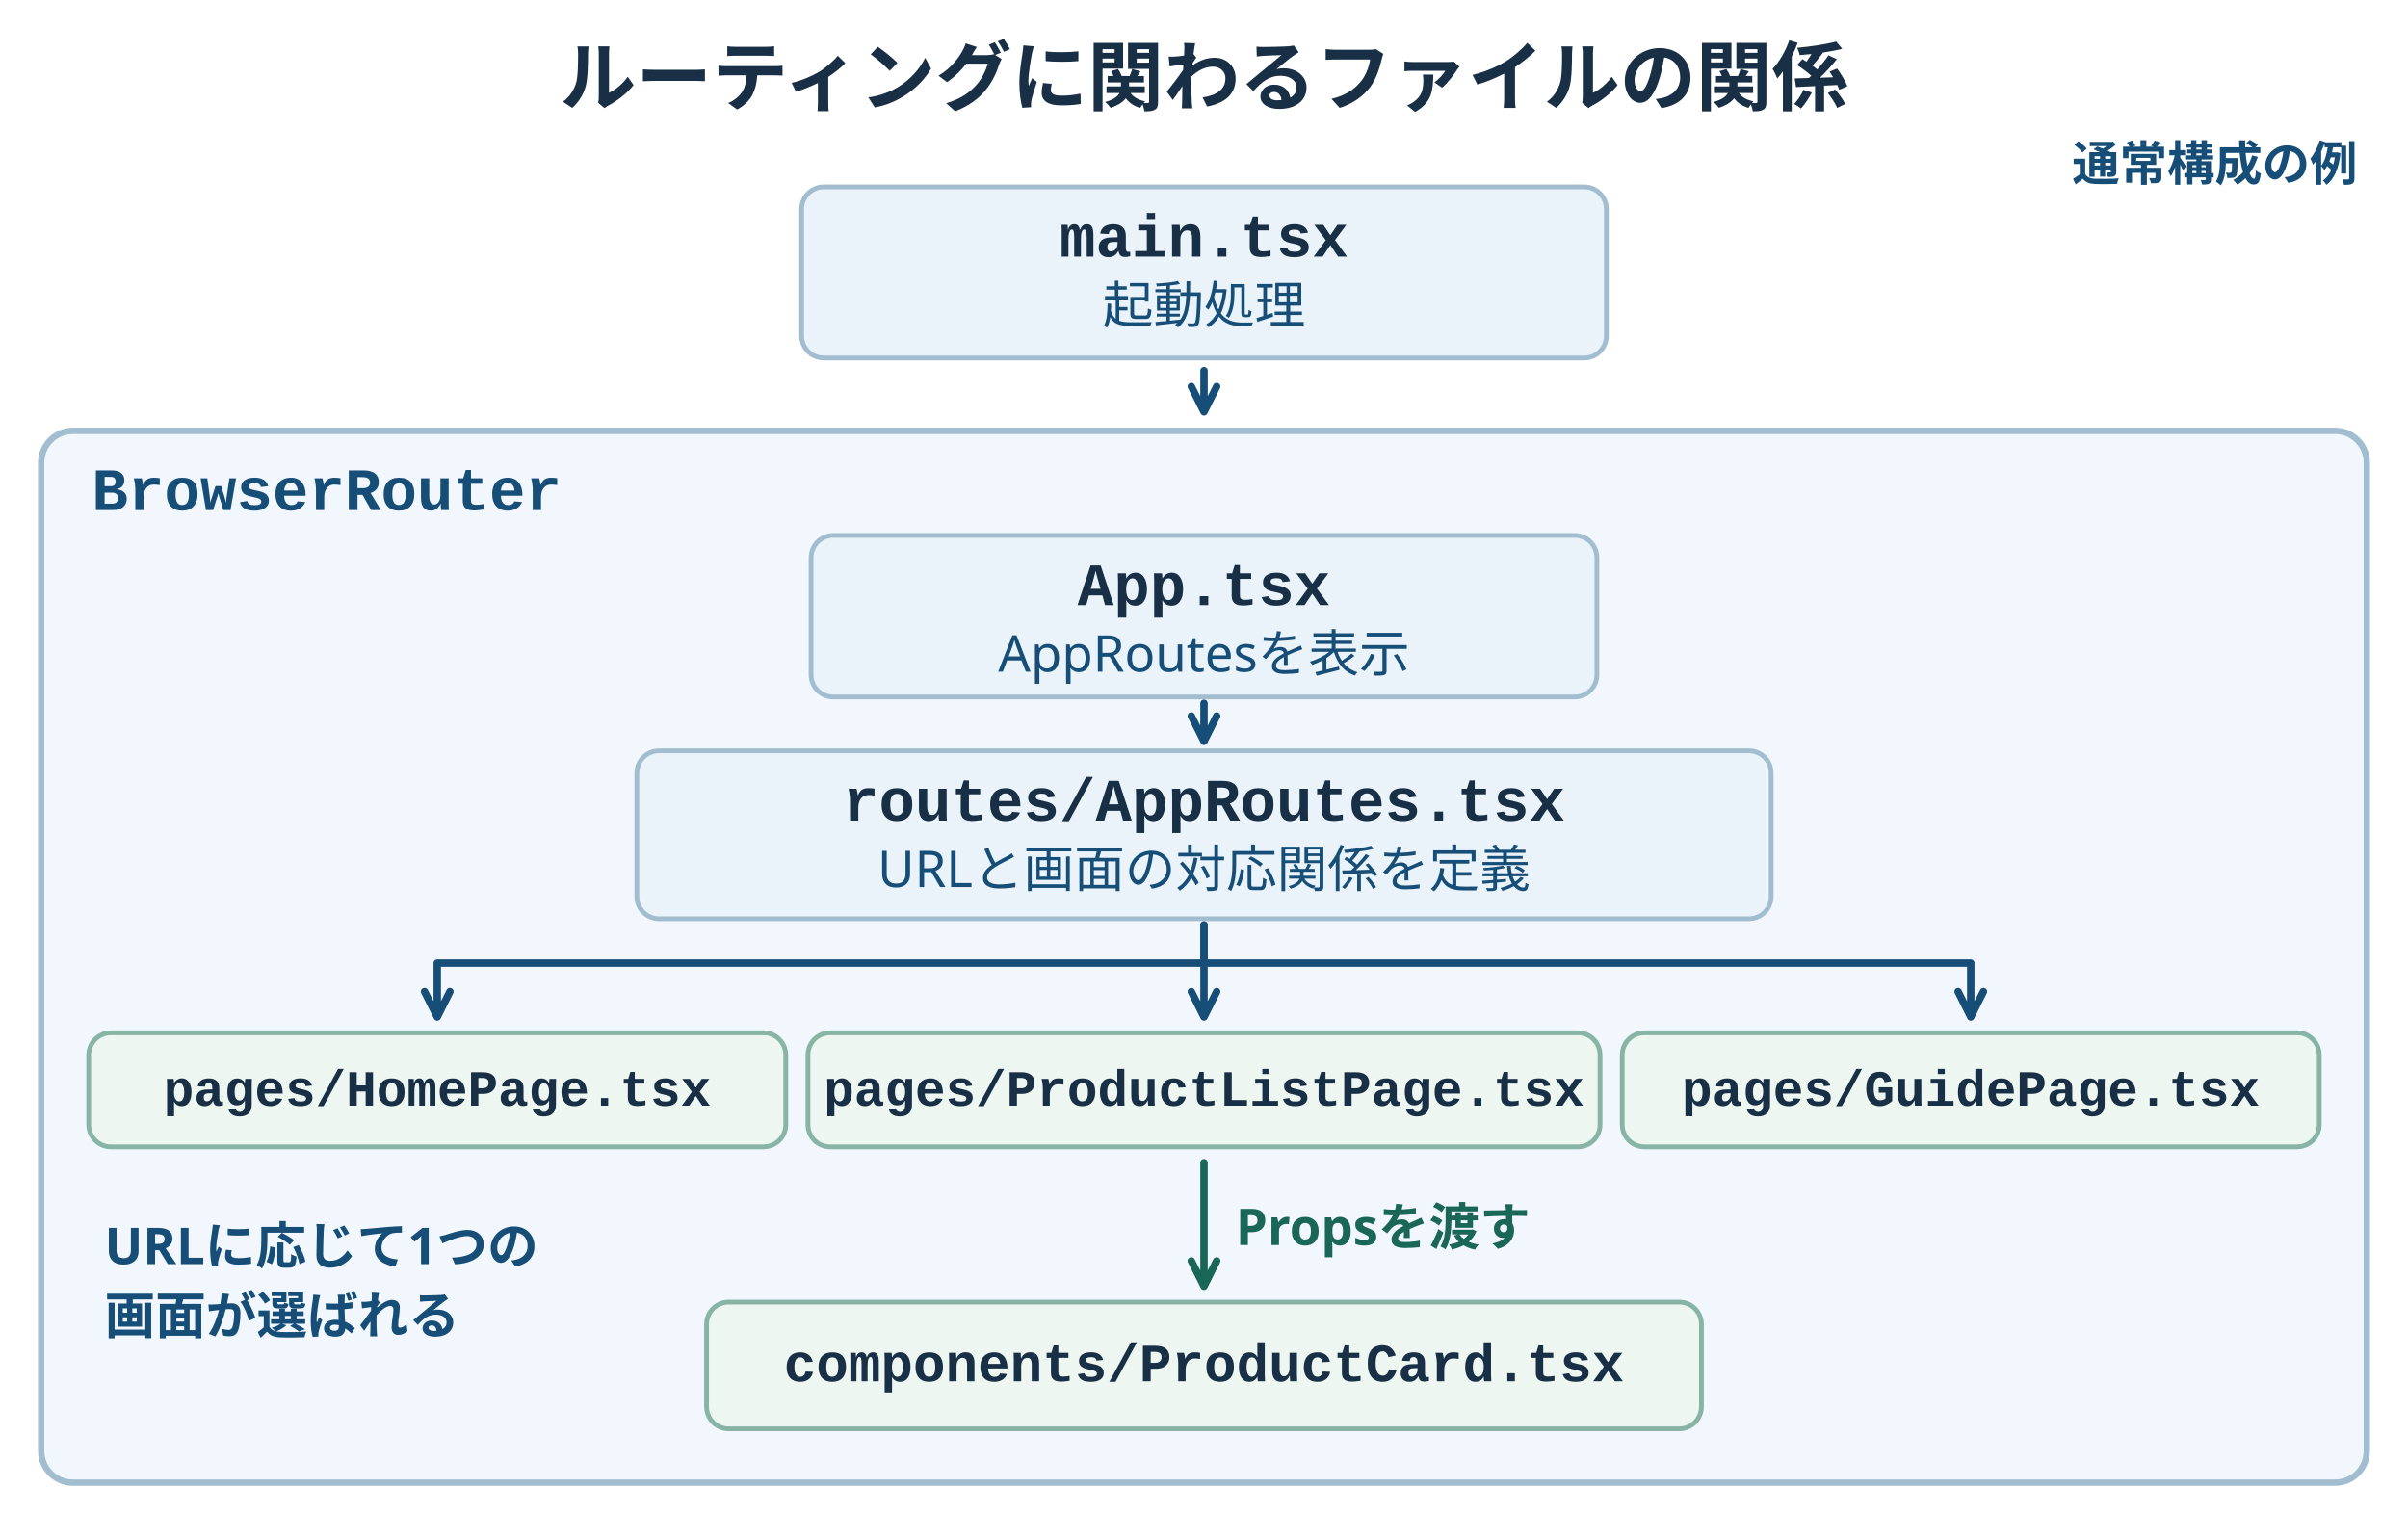
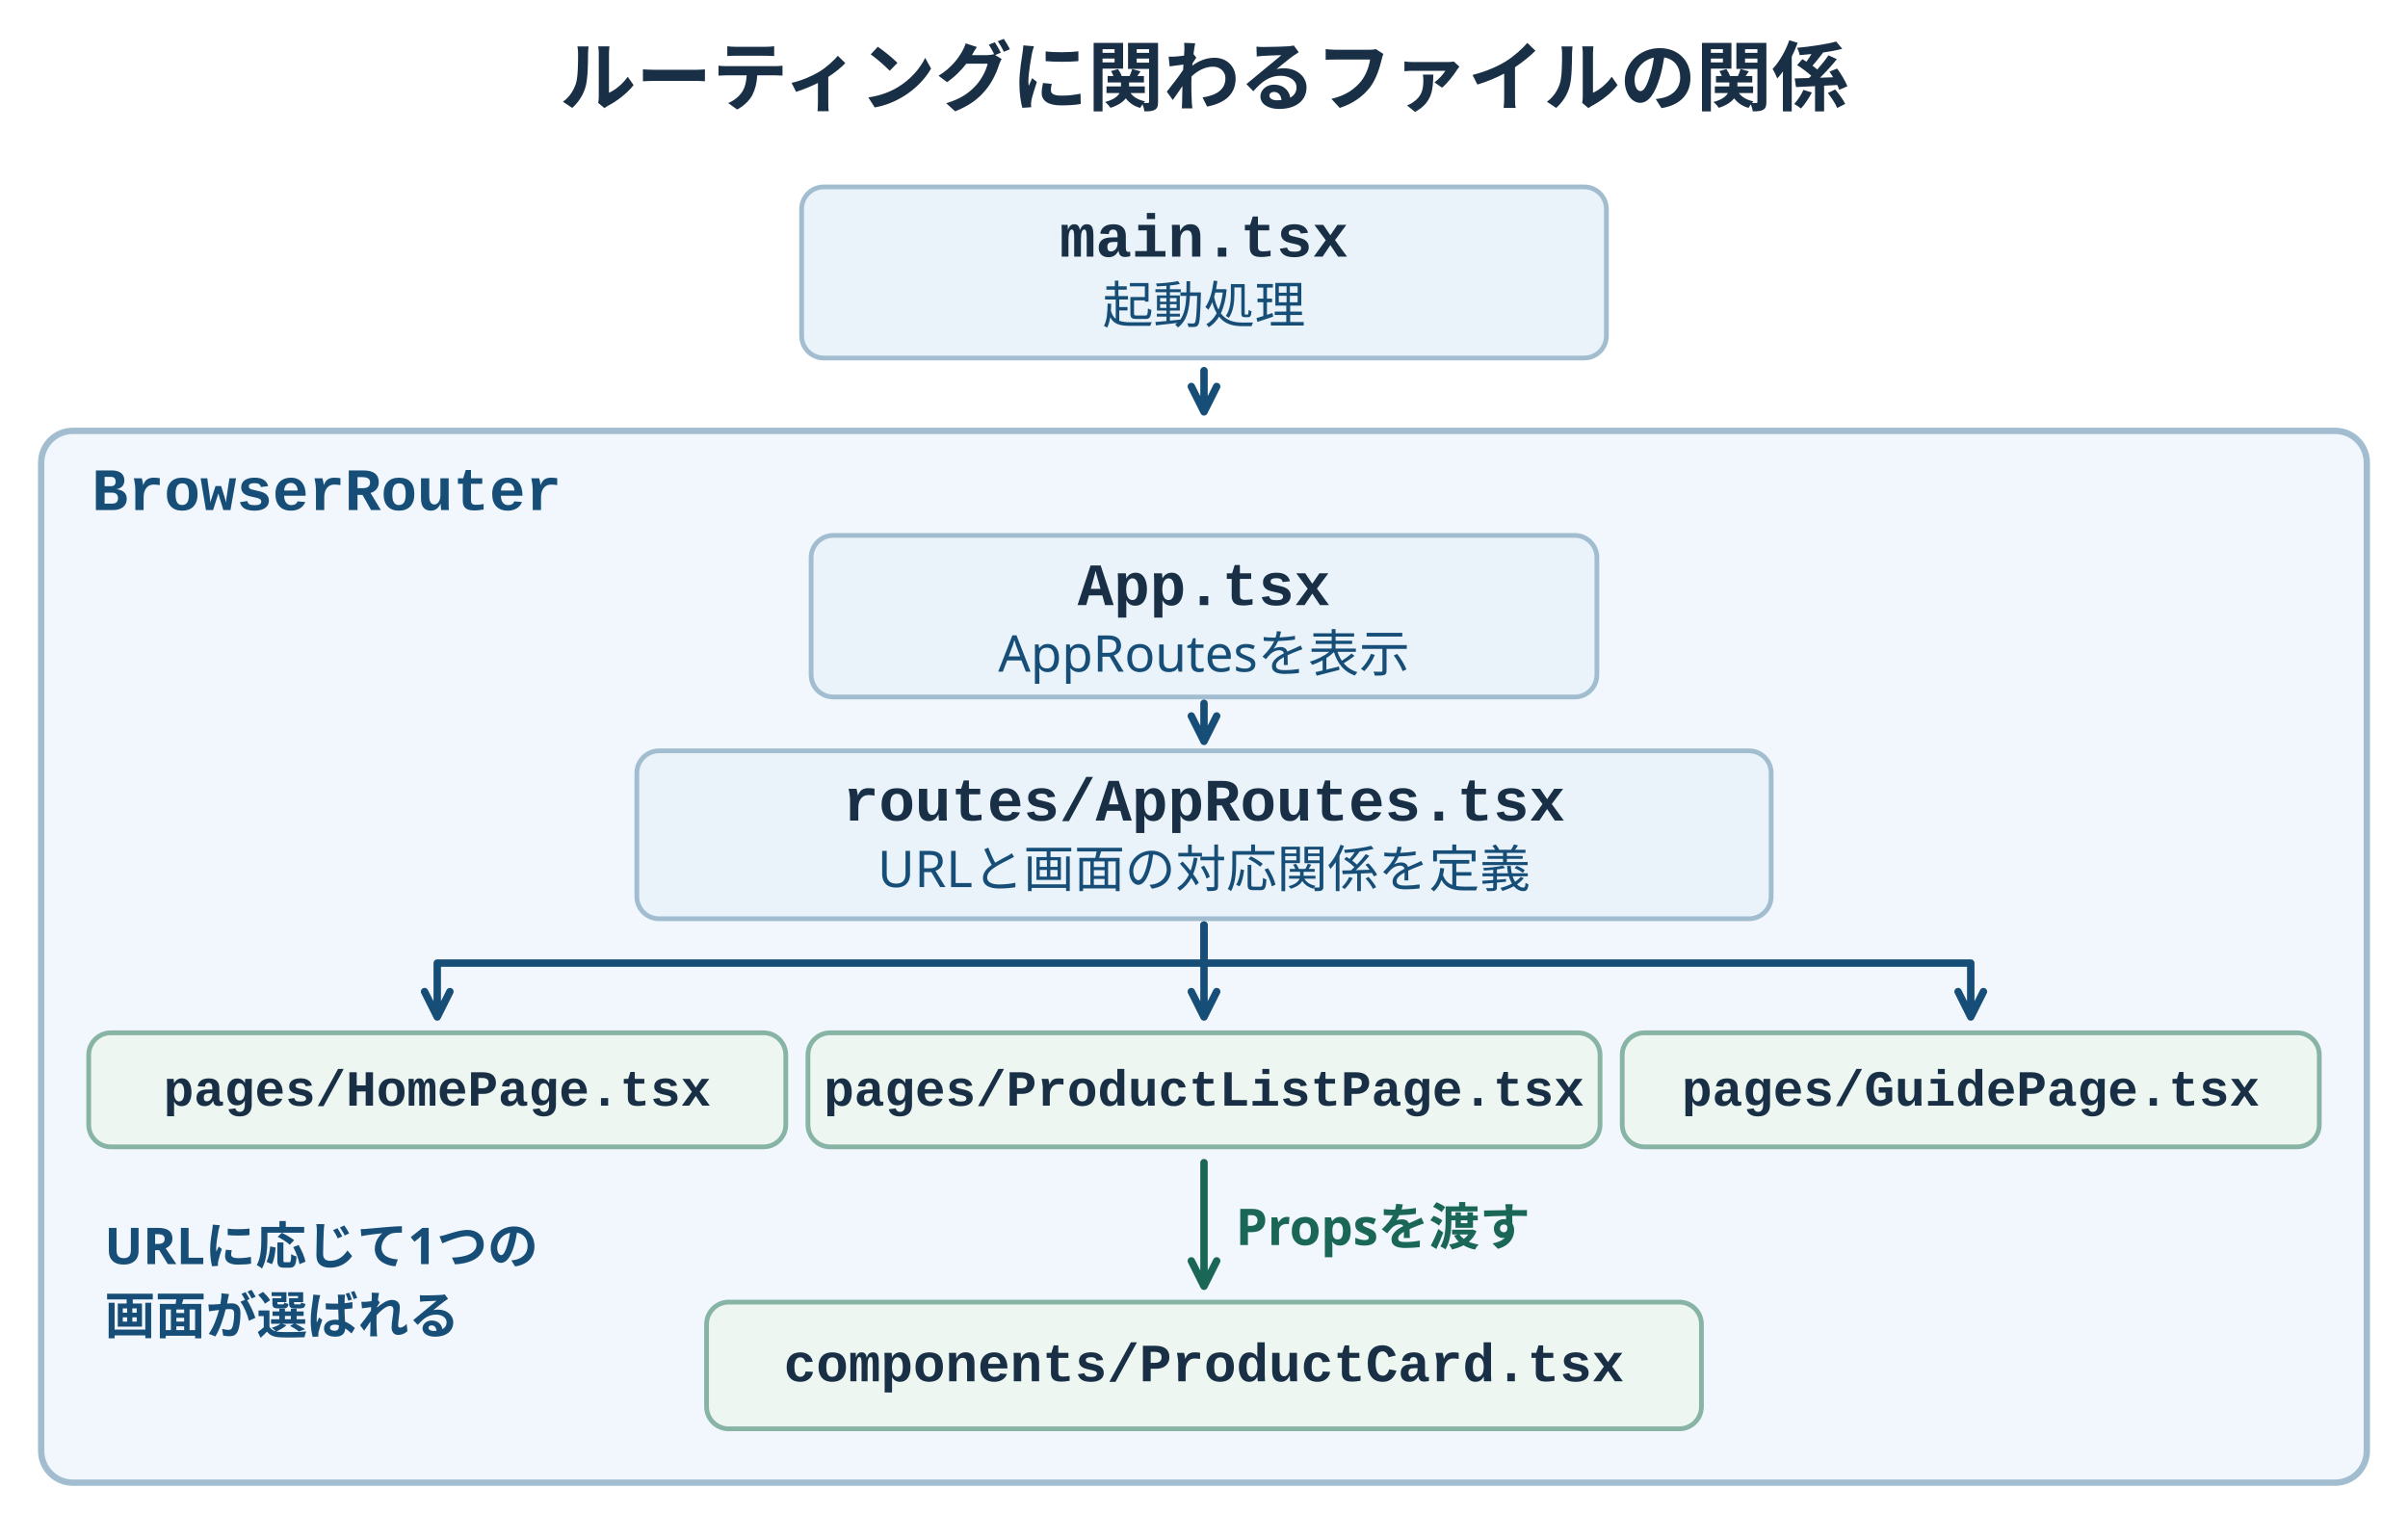
<svg xmlns="http://www.w3.org/2000/svg" width="760" height="486" viewBox="0 0 760 486" font-family="Meiryo UI, MS PGothic, sans-serif">
  <text x="380" y="33" font-size="24" fill="#182f45" font-weight="700" text-anchor="middle">ルーティングに関わるファイルの関係</text>
-   <text x="744" y="57" font-size="15" fill="#174e78" font-weight="700" text-anchor="end">通常構成の例</text>
  <rect x="253" y="59" width="254" height="54" rx="7" fill="#eaf3fa" stroke="#a1bdcf" stroke-width="1.5" />
  <text x="380.0" y="81" font-size="19" fill="#182f45" font-weight="700" text-anchor="middle" font-family="Courier New, Meiryo UI, monospace">main.tsx</text>
  <text x="380.0" y="102" font-size="16" fill="#174e78" font-weight="400" text-anchor="middle">起動処理</text>
  <polyline points="380,117 380,130 376.0,122.0 380,130 384.0,122.0" fill="none" stroke="#174e78" stroke-width="2.35" stroke-linecap="round" stroke-linejoin="round" />
  <rect x="13" y="136" width="734" height="332" rx="10" fill="#f1f7fc" stroke="#a1bdcf" stroke-width="2" />
  <text x="29" y="161" font-size="19" fill="#174e78" font-weight="700" text-anchor="start" font-family="Courier New, Meiryo UI, monospace">BrowserRouter</text>
  <rect x="256" y="169" width="248" height="51" rx="7" fill="#eaf3fa" stroke="#a1bdcf" stroke-width="1.5" />
  <text x="380.0" y="191" font-size="19" fill="#182f45" font-weight="700" text-anchor="middle" font-family="Courier New, Meiryo UI, monospace">App.tsx</text>
  <text x="380.0" y="212" font-size="16" fill="#174e78" font-weight="400" text-anchor="middle">AppRoutesを表示</text>
  <polyline points="380,222 380,234 376.0,226.0 380,234 384.0,226.0" fill="none" stroke="#174e78" stroke-width="2.35" stroke-linecap="round" stroke-linejoin="round" />
  <rect x="201" y="237" width="358" height="53" rx="7" fill="#eaf3fa" stroke="#a1bdcf" stroke-width="1.5" />
  <text x="380.0" y="259" font-size="19" fill="#182f45" font-weight="700" text-anchor="middle" font-family="Courier New, Meiryo UI, monospace">routes/AppRoutes.tsx</text>
  <text x="380.0" y="280" font-size="16" fill="#174e78" font-weight="400" text-anchor="middle">URLと画面の対応関係を定義</text>
  <polyline points="380,292 380,304 138,304 138,321 134.0,313.0 138,321 142.0,313.0" fill="none" stroke="#174e78" stroke-width="2.35" stroke-linecap="round" stroke-linejoin="round" />
  <polyline points="380,292 380,321 376.0,313.0 380,321 384.0,313.0" fill="none" stroke="#174e78" stroke-width="2.35" stroke-linecap="round" stroke-linejoin="round" />
  <polyline points="380,304 622,304 622,321 618.0,313.0 622,321 626.0,313.0" fill="none" stroke="#174e78" stroke-width="2.35" stroke-linecap="round" stroke-linejoin="round" />
  <rect x="28" y="326" width="220" height="36" rx="7" fill="#edf6f0" stroke="#87b4a4" stroke-width="1.5" />
  <text x="138.0" y="349" font-size="16" fill="#182f45" font-weight="700" text-anchor="middle" font-family="Courier New, Meiryo UI, monospace">pages/HomePage.tsx</text>
  <rect x="255" y="326" width="250" height="36" rx="7" fill="#edf6f0" stroke="#87b4a4" stroke-width="1.5" />
  <text x="380.0" y="349" font-size="16" fill="#182f45" font-weight="700" text-anchor="middle" font-family="Courier New, Meiryo UI, monospace">pages/ProductListPage.tsx</text>
  <rect x="512" y="326" width="220" height="36" rx="7" fill="#edf6f0" stroke="#87b4a4" stroke-width="1.5" />
  <text x="622.0" y="349" font-size="16" fill="#182f45" font-weight="700" text-anchor="middle" font-family="Courier New, Meiryo UI, monospace">pages/GuidePage.tsx</text>
  <text x="33" y="399" font-size="16" fill="#174e78" font-weight="700" text-anchor="start">URLに応じて1つの</text>
  <text x="33" y="421" font-size="16" fill="#174e78" font-weight="700" text-anchor="start">画面が選ばれる</text>
  <polyline points="380,367 380,406 376.0,398.0 380,406 384.0,398.0" fill="none" stroke="#1a6657" stroke-width="2.35" stroke-linecap="round" stroke-linejoin="round" />
  <text x="390" y="393" font-size="16" fill="#1a6657" font-weight="700" text-anchor="start">Propsを渡す</text>
  <rect x="223" y="411" width="314" height="40" rx="7" fill="#edf6f0" stroke="#87b4a4" stroke-width="1.5" />
  <text x="380" y="436" font-size="17" fill="#182f45" font-weight="700" text-anchor="middle" font-family="Courier New, Meiryo UI, monospace">components/ProductCard.tsx</text>
</svg>
